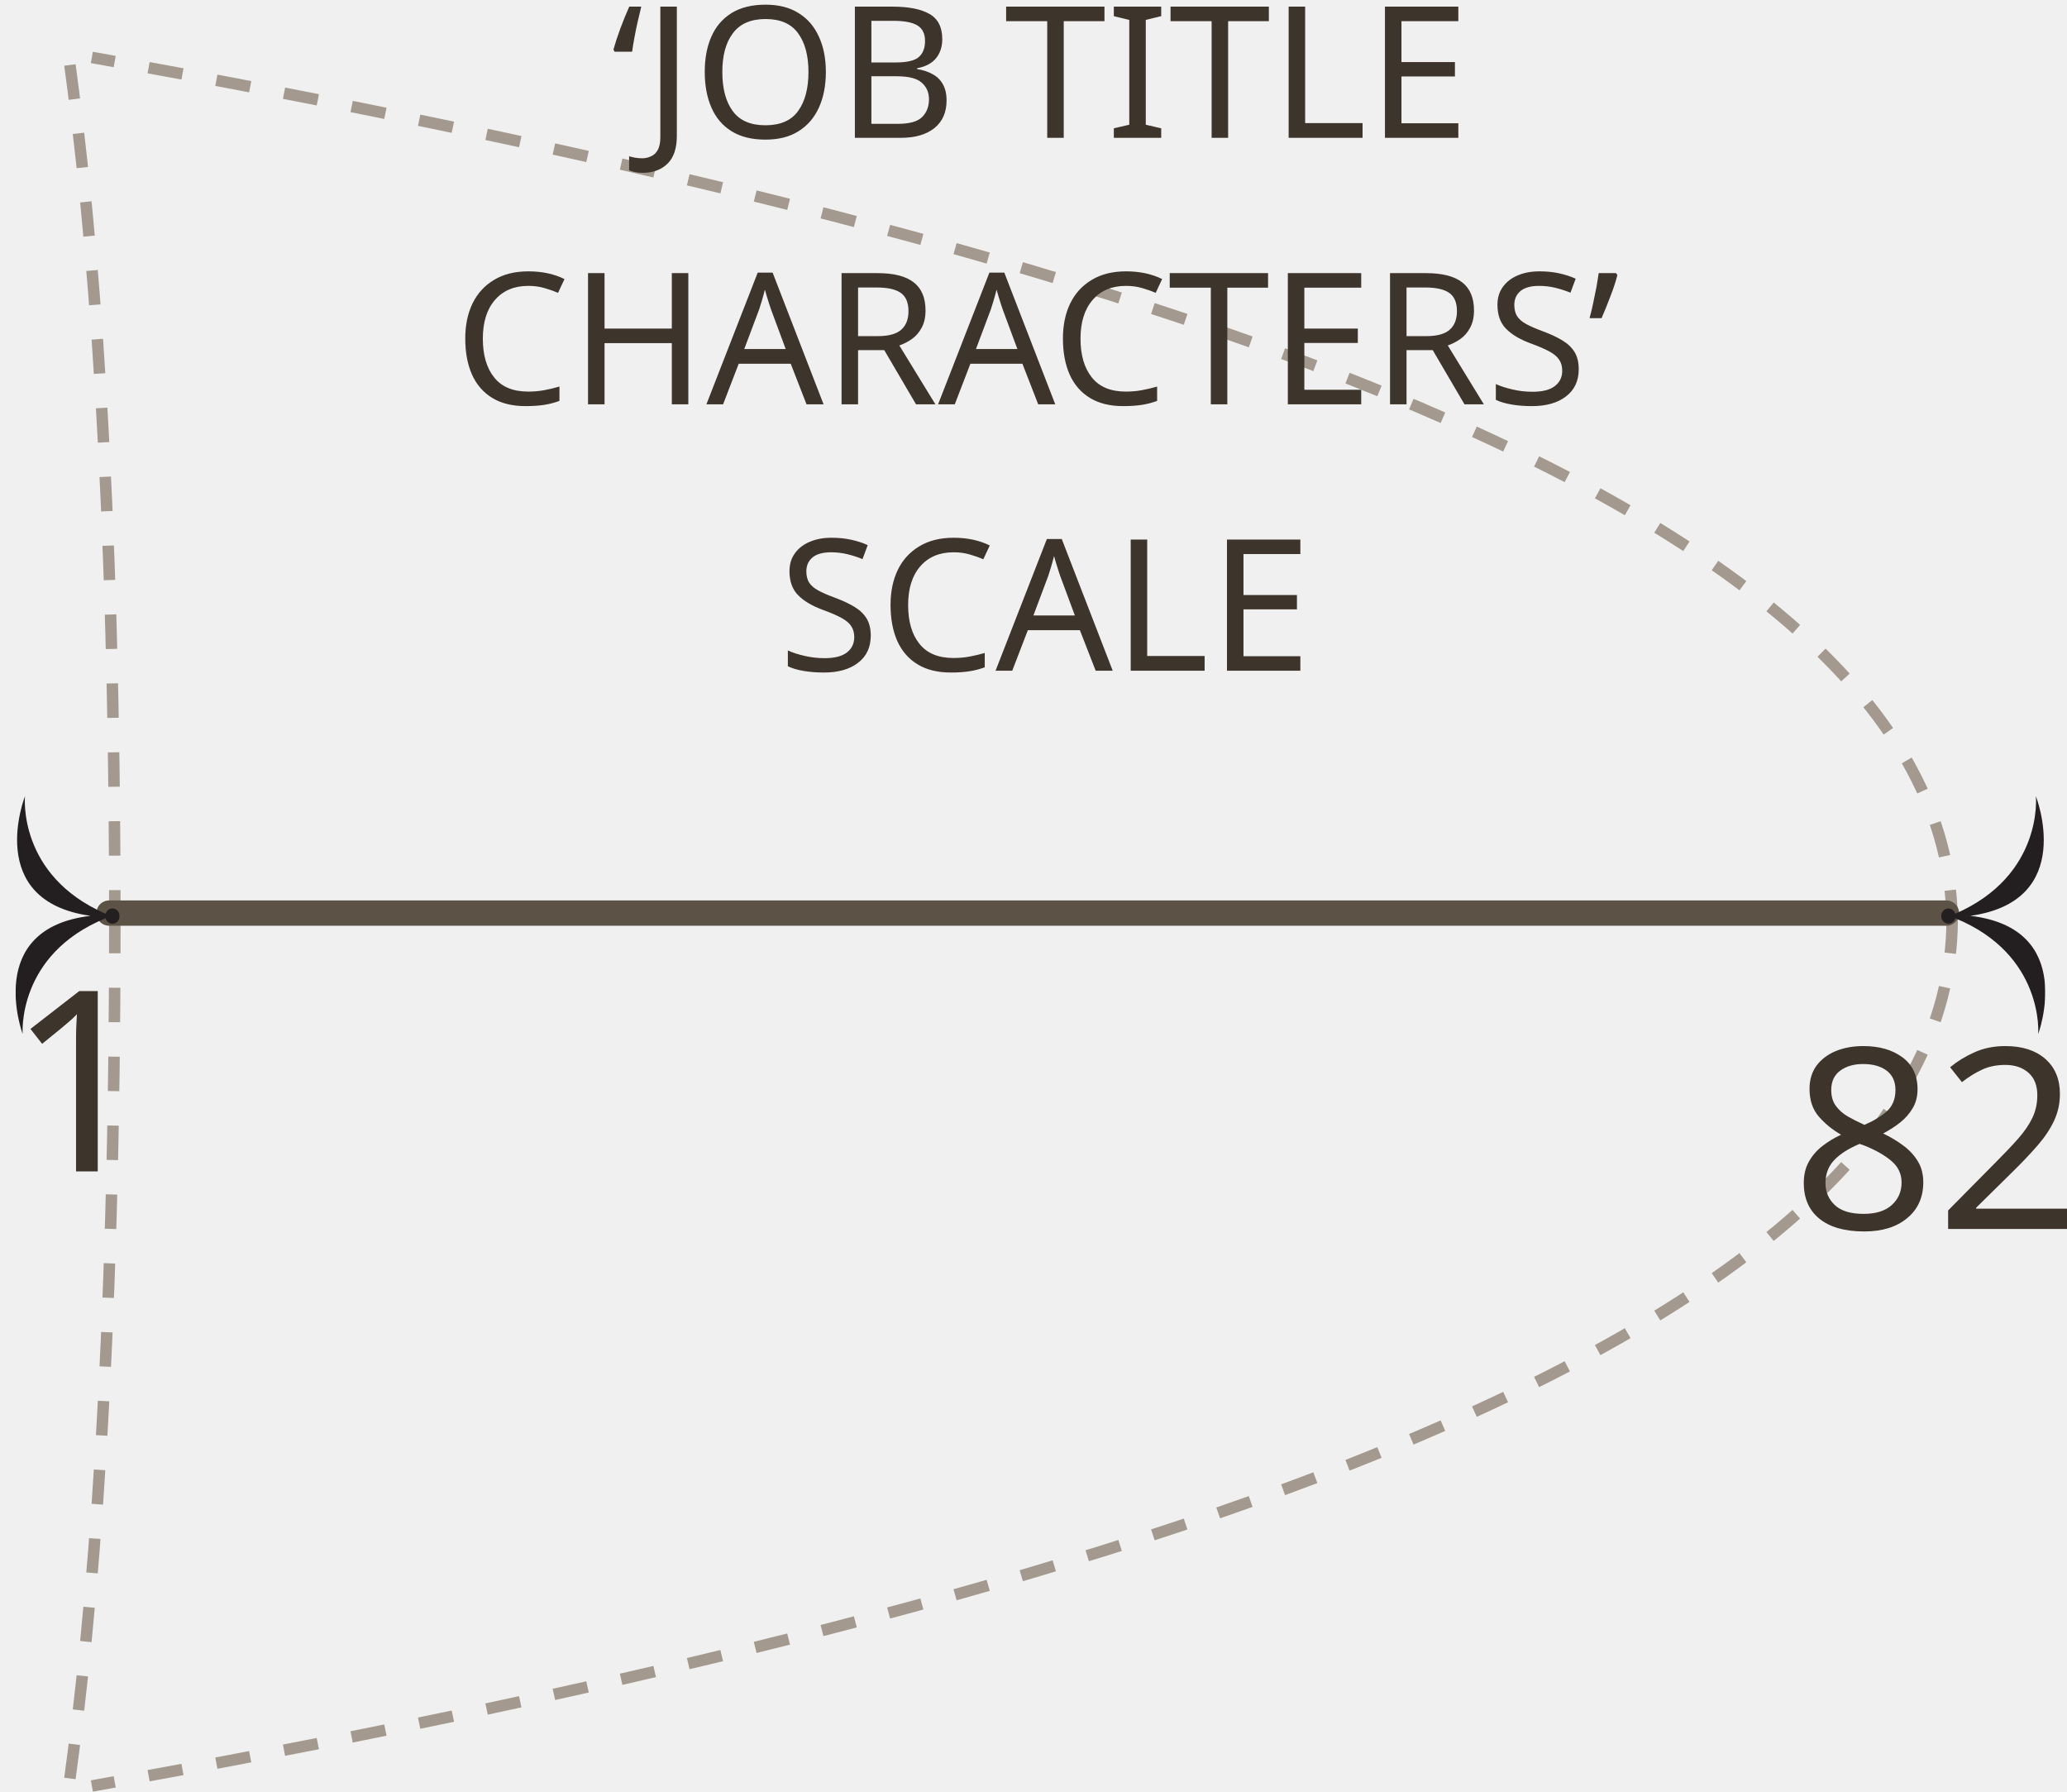
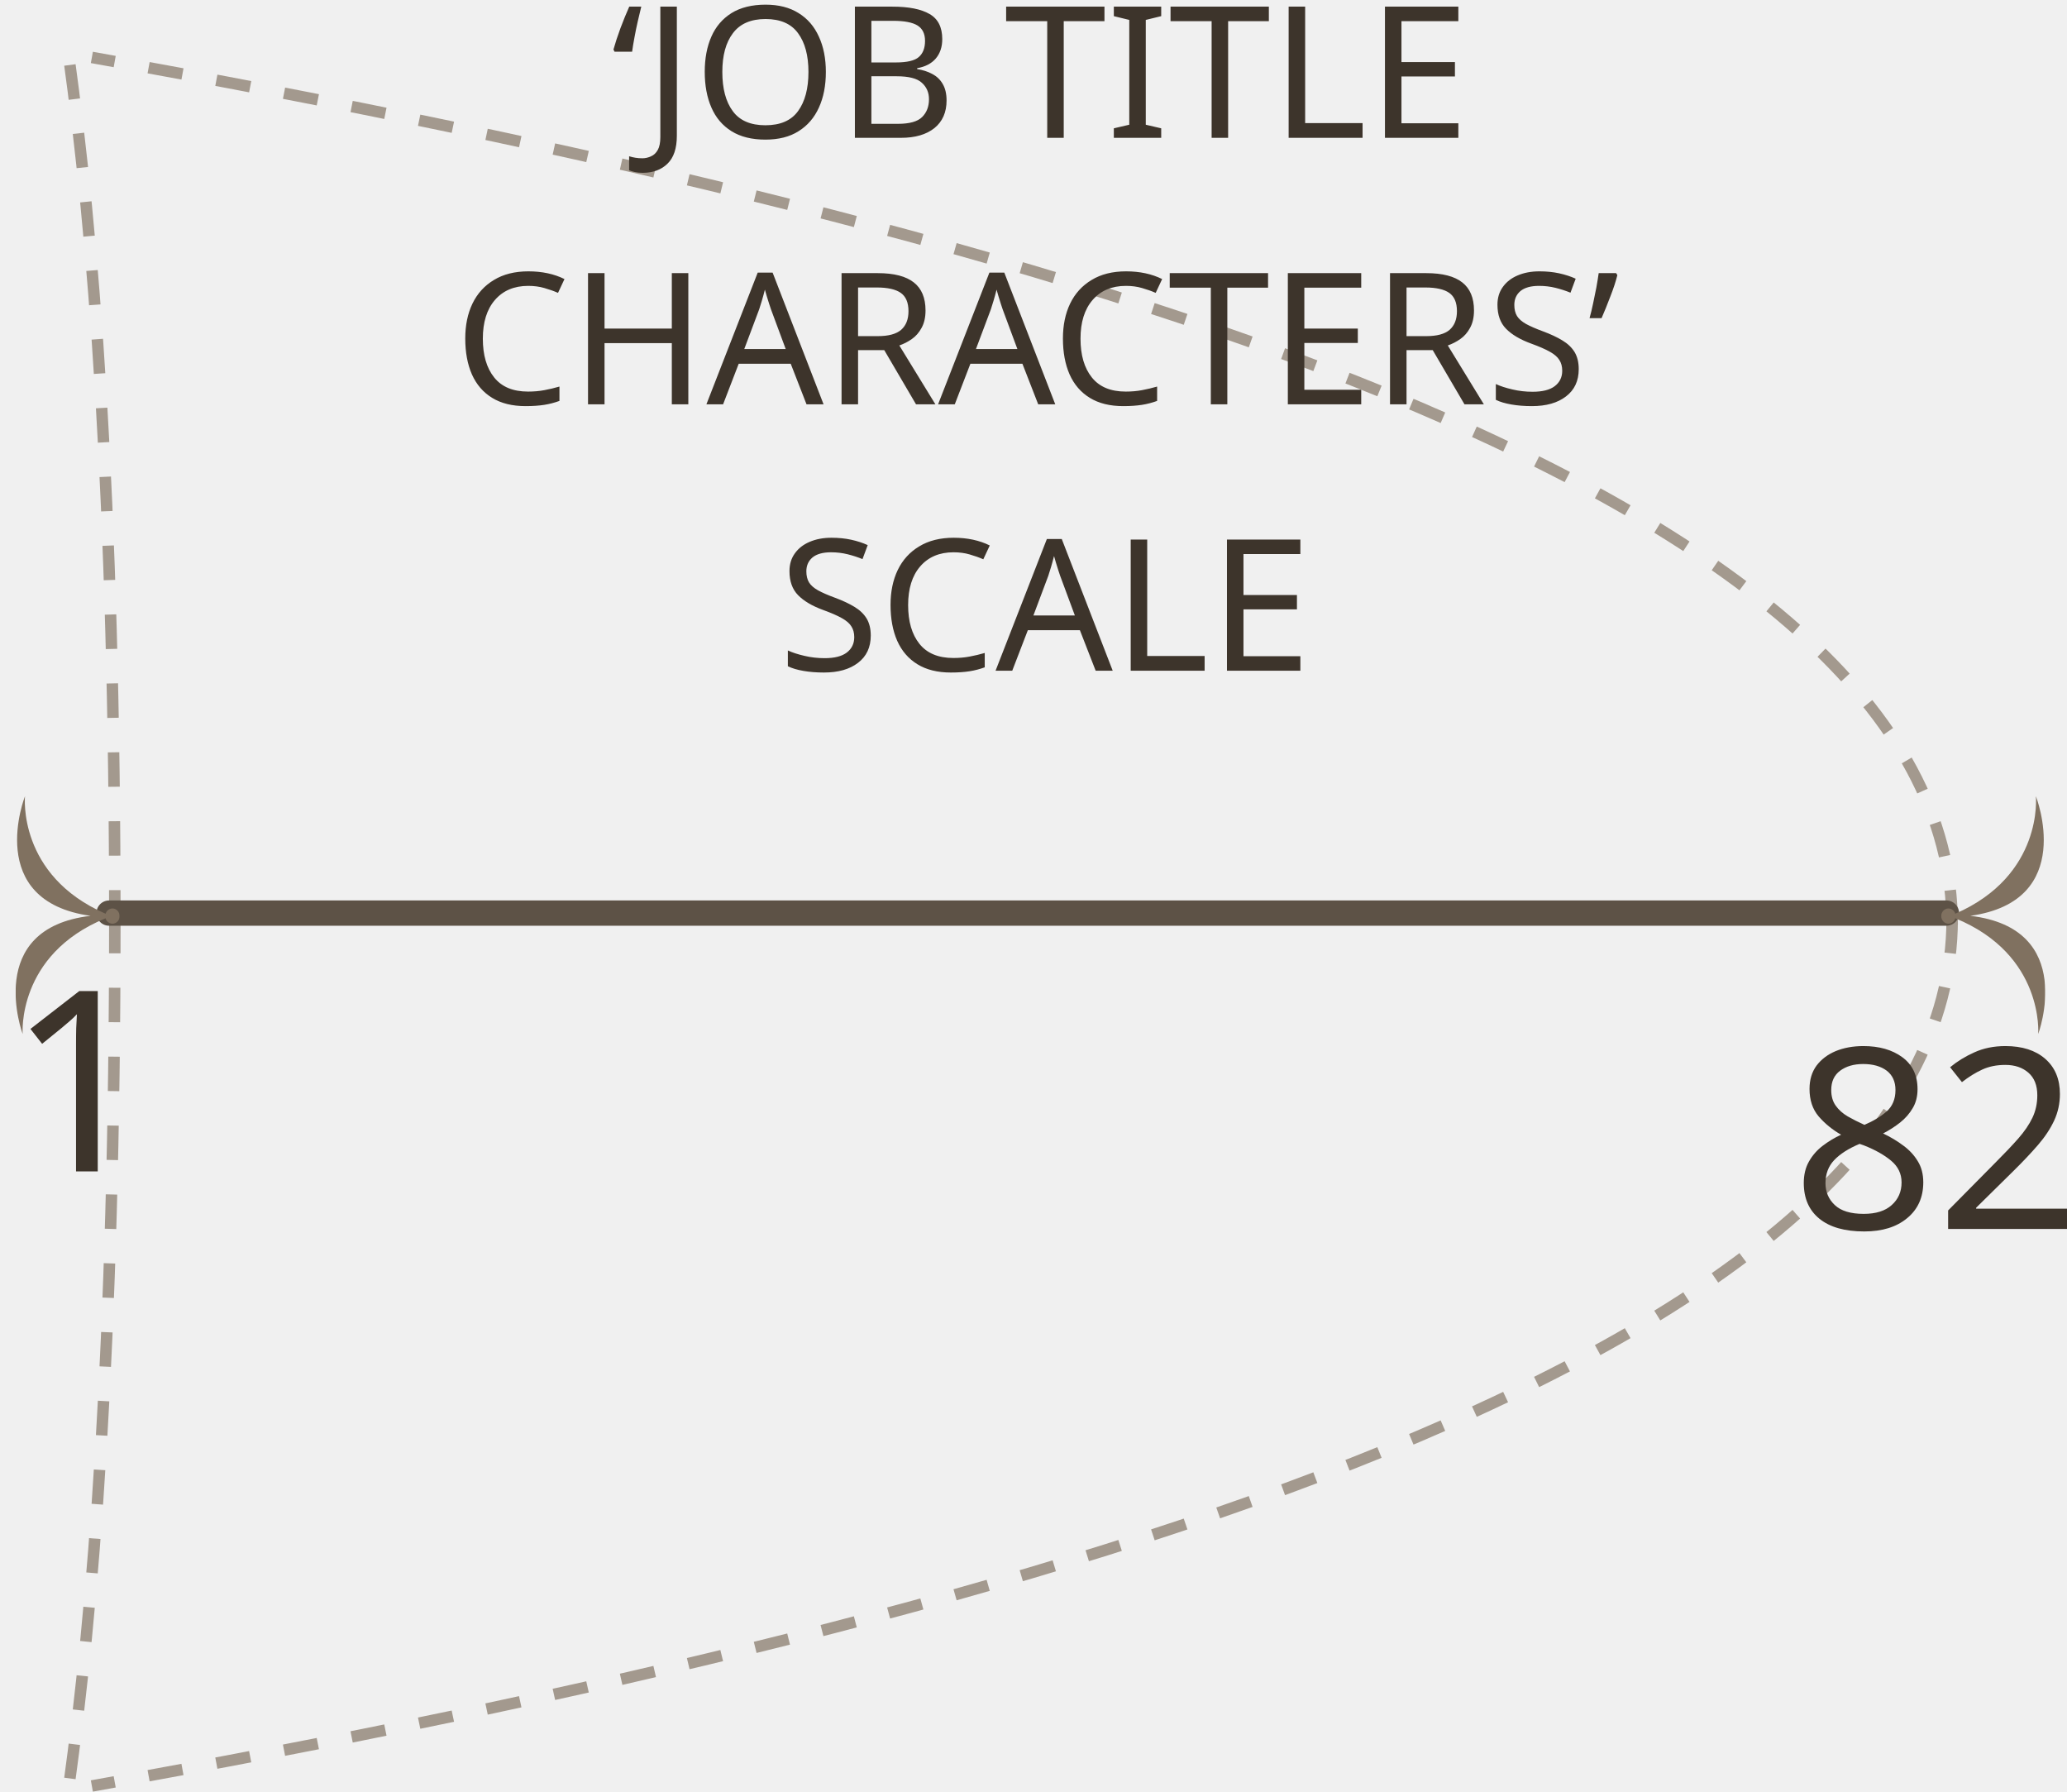
<svg xmlns="http://www.w3.org/2000/svg" xmlns:xlink="http://www.w3.org/1999/xlink" width="180" height="156">
  <defs>
    <path id="a" d="M.647.302h20.706v9.059H.647z" />
    <path id="c" d="M.647.302h20.706v9.059H.647z" />
  </defs>
  <g fill="none" fill-rule="evenodd">
    <g stroke="#807160" stroke-dasharray="3" opacity=".68">
      <path d="M170 80.5C170 42.75 92.455 20.1 8 5M170 80c0 37.75-77.545 60.4-162 75.5M10 80.5C10 42.75 8.085 20.1 6 5M10 80c0 37.75-1.915 60.4-4 75.5" />
    </g>
    <path stroke="#5D5246" stroke-linecap="round" stroke-width="2.2" d="M9.5 79.5h160" />
    <g transform="rotate(-90 45.867 44.81)">
      <mask id="b" fill="#fff">
        <use xlink:href="#a" />
      </mask>
-       <path fill="#231F20" d="M10.937 6.832C9.849-2.514.647.917.647.917s6.9-.541 10.077 7.219a.633.633 0 00-.472.593c-.004.345.29.628.657.632.367.004.666-.274.67-.62a.632.632 0 00-.459-.601C14.466.443 21.353 1.119 21.353 1.119s-9.125-3.61-10.416 5.713" mask="url(#b)" />
+       <path fill="#807160" d="M10.937 6.832C9.849-2.514.647.917.647.917s6.9-.541 10.077 7.219a.633.633 0 00-.472.593c-.004.345.29.628.657.632.367.004.666-.274.67-.62a.632.632 0 00-.459-.601C14.466.443 21.353 1.119 21.353 1.119s-9.125-3.61-10.416 5.713" mask="url(#b)" />
    </g>
    <g transform="matrix(0 -1 -1 0 178.409 90.676)">
      <mask id="d" fill="#fff">
        <use xlink:href="#c" />
      </mask>
-       <path fill="#231F20" d="M10.937 6.832C9.849-2.514.647.917.647.917s6.9-.541 10.077 7.219a.633.633 0 00-.472.593c-.004.345.29.628.657.632.367.004.666-.274.67-.62a.632.632 0 00-.459-.601C14.466.443 21.353 1.119 21.353 1.119s-9.125-3.61-10.416 5.713" mask="url(#d)" />
+       <path fill="#807160" d="M10.937 6.832C9.849-2.514.647.917.647.917s6.9-.541 10.077 7.219a.633.633 0 00-.472.593c-.004.345.29.628.657.632.367.004.666-.274.67-.62a.632.632 0 00-.459-.601C14.466.443 21.353 1.119 21.353 1.119s-9.125-3.61-10.416 5.713" mask="url(#d)" />
    </g>
    <text fill="#3D342B" font-family="UtopiaStd-Regular, Utopia Std" font-size="22">
      <tspan x="156" y="107">82</tspan>
    </text>
    <text fill="#3D342B" font-family="UtopiaStd-Regular, Utopia Std" font-size="22">
      <tspan x=".7" y="101.992">1</tspan>
    </text>
    <text fill="#3D342B" font-family="UtopiaStd-Regular, Utopia Std" font-size="16">
      <tspan x="53.236" y="12">‘JOB TITLE </tspan>
      <tspan x="39.548" y="35.2">CHARACTERS’ </tspan>
      <tspan x="67.796" y="58.4">SCALE </tspan>
    </text>
  </g>
</svg>
